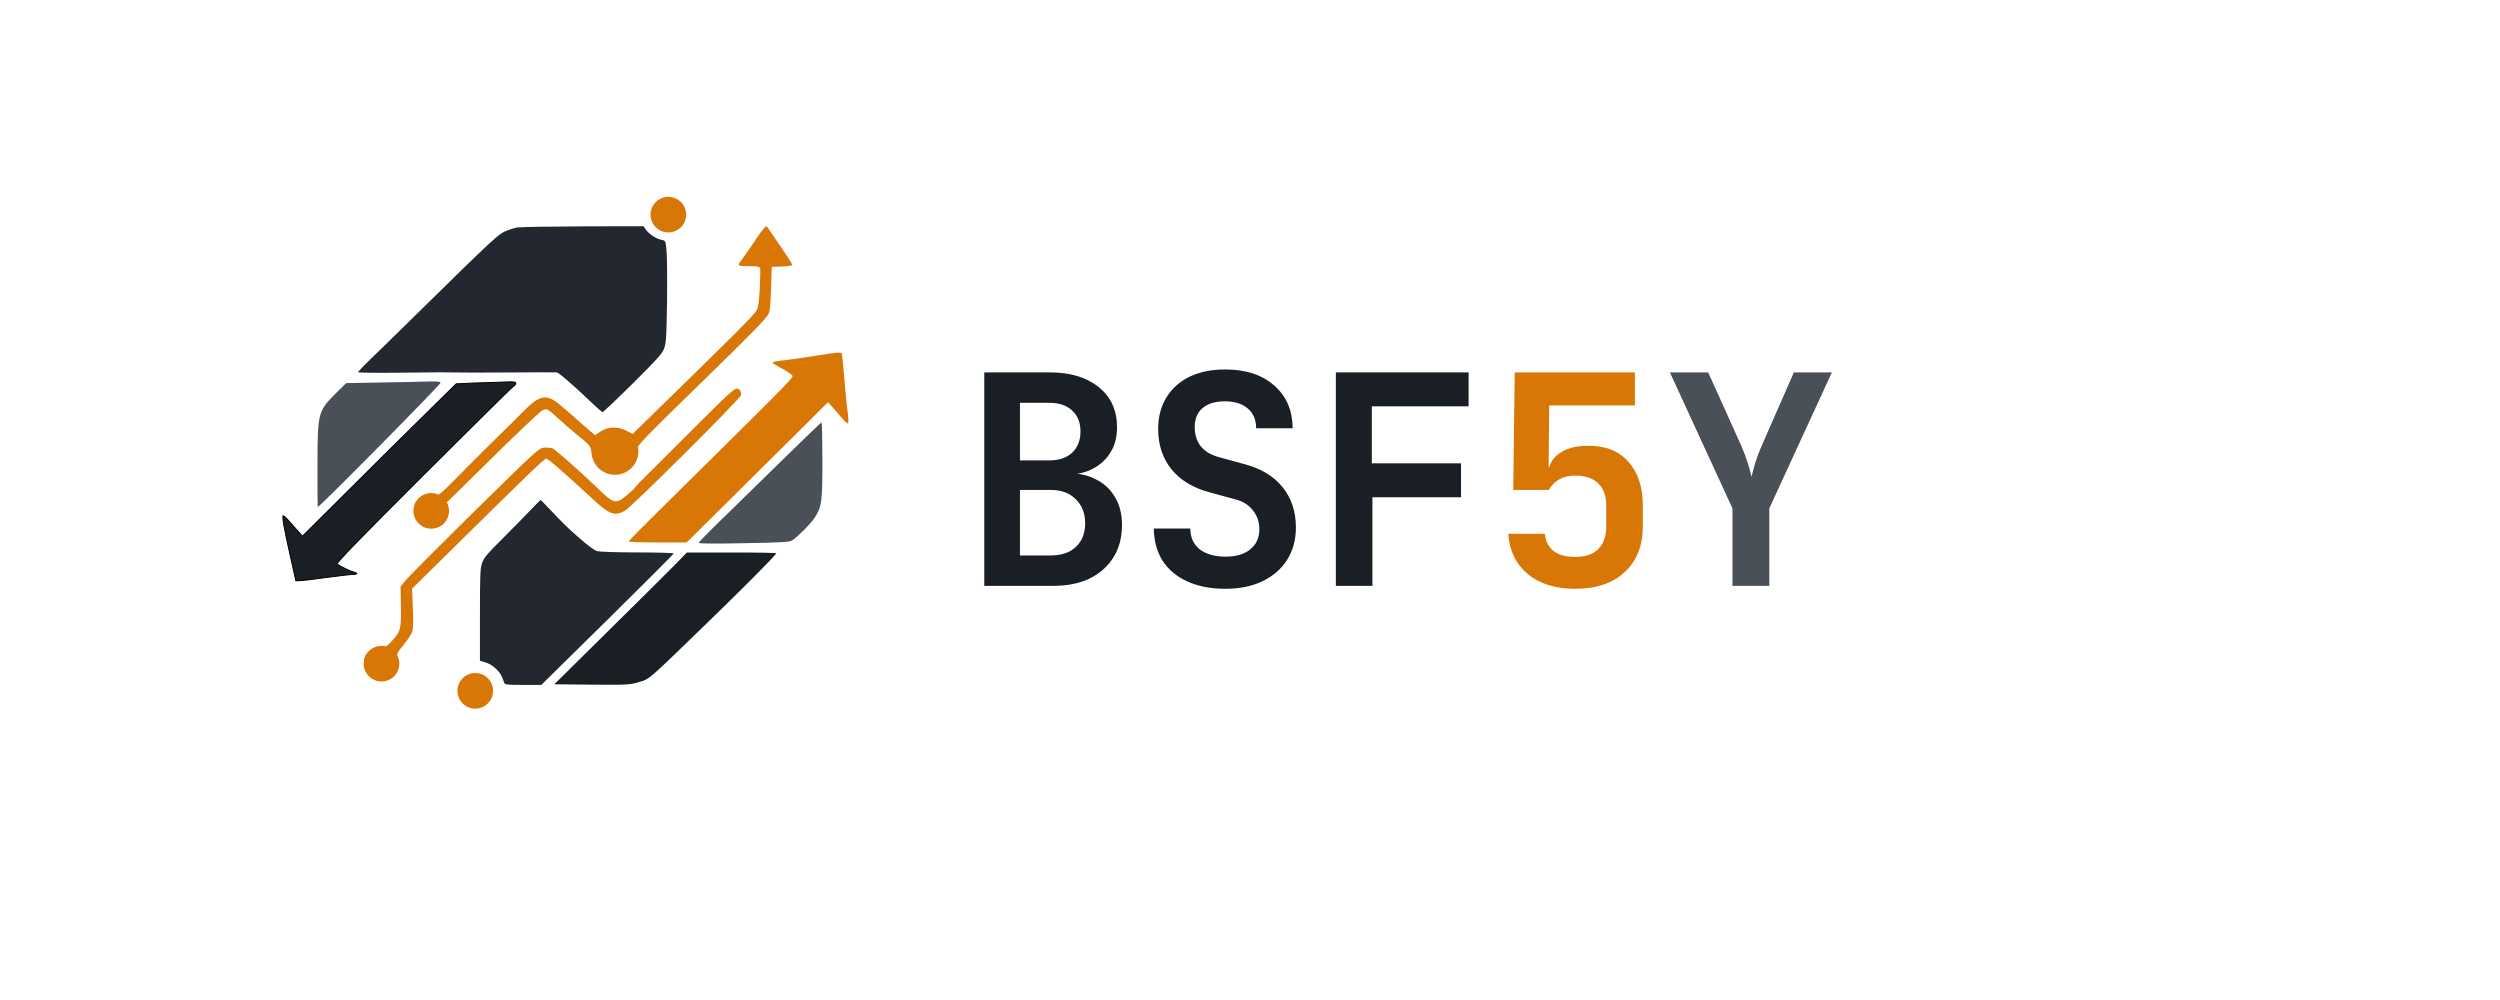
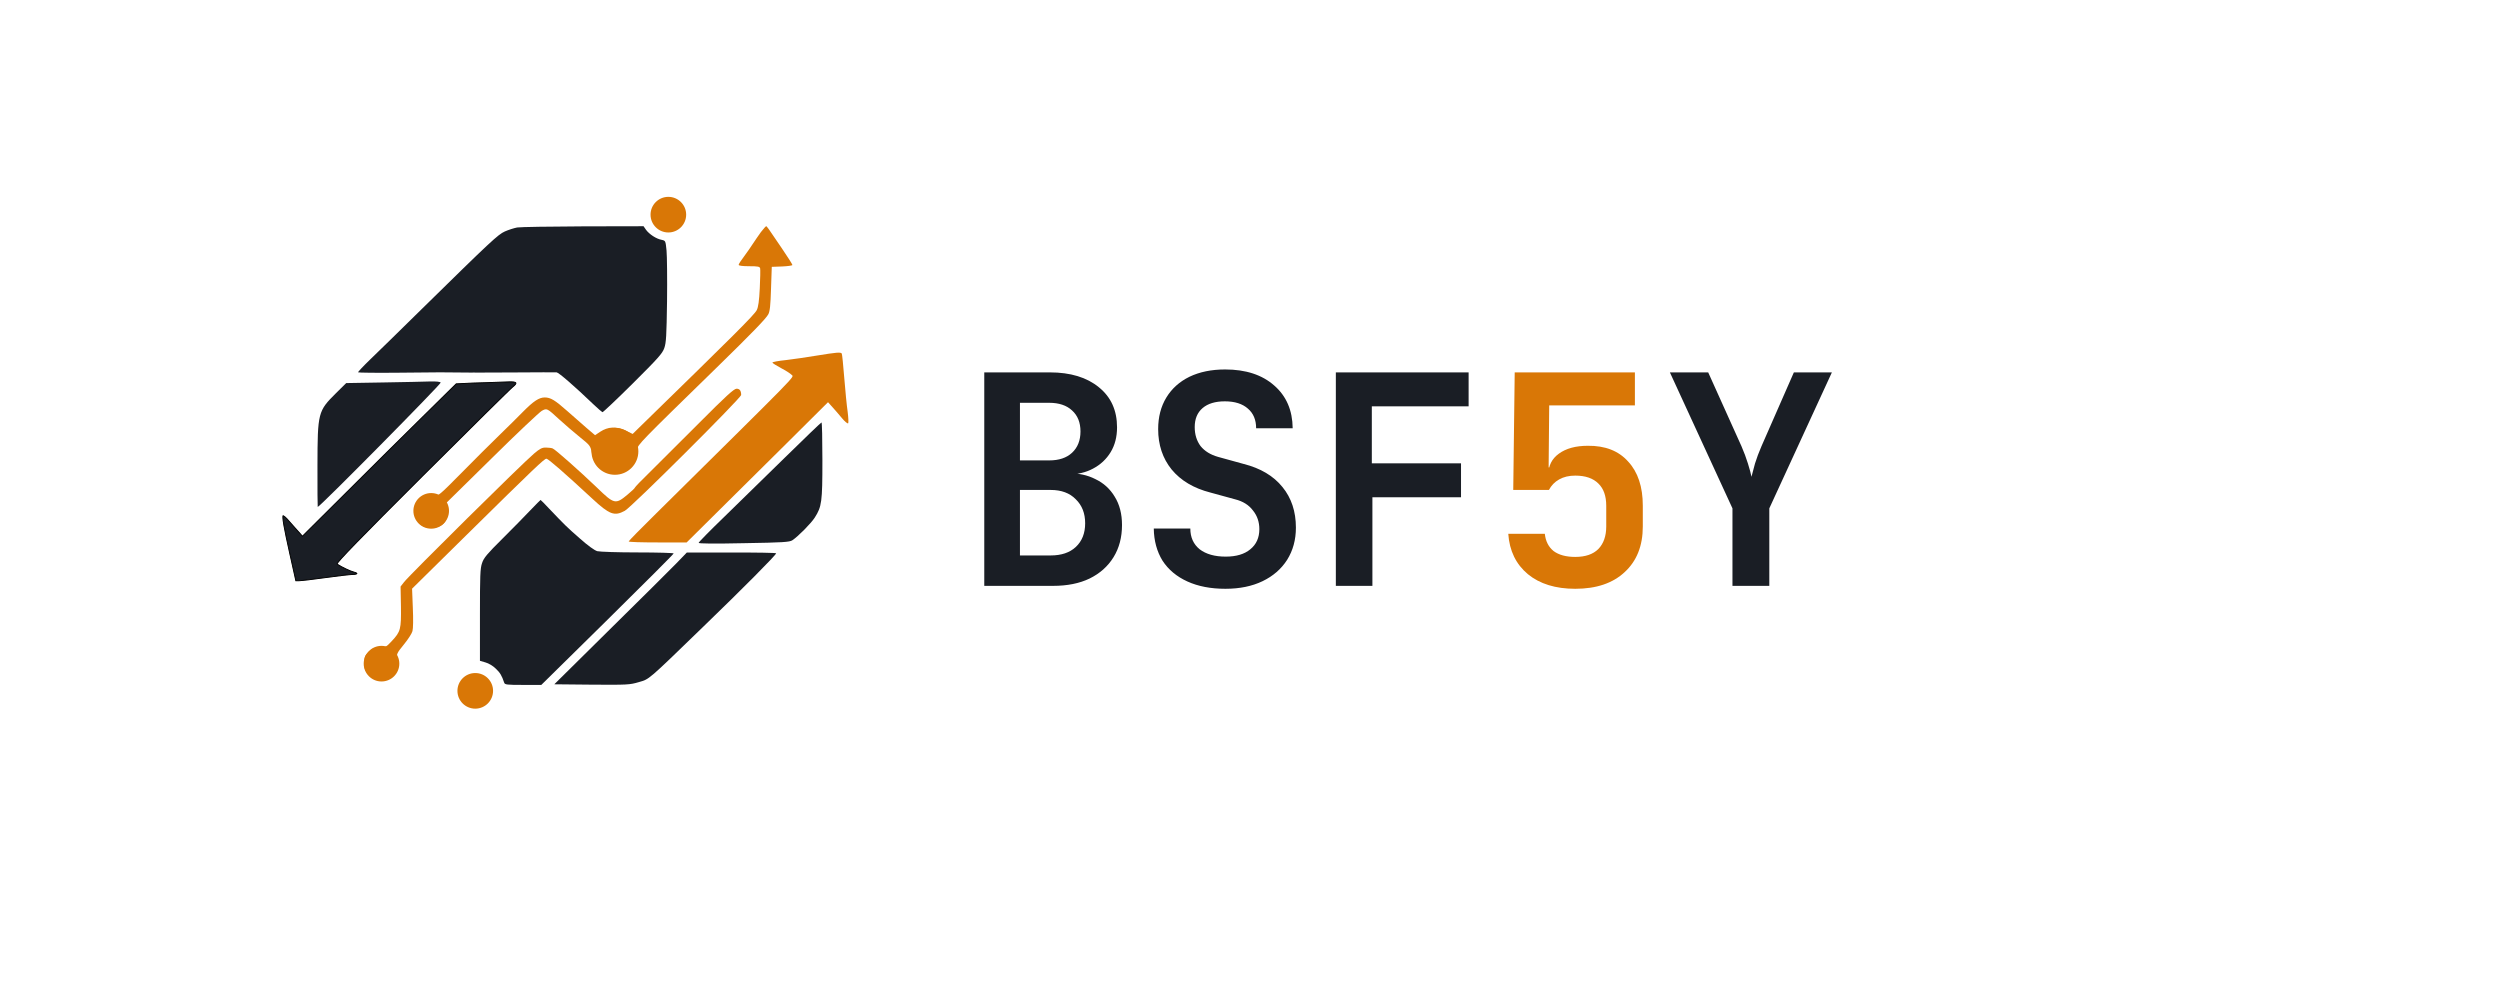
<svg xmlns="http://www.w3.org/2000/svg" width="2667" height="1066" viewBox="0 0 2667 1066" fill="none" version="1.1" id="svg20">
  <defs id="defs1">
    <style id="style1">
    .logo-text { fill: #1a1e25; }
-     .logo-text-muted { fill: #232830; }
-     .logo-text-subtle { fill: #495057; }
    .logo-accent { fill: #d97706; }
    .logo-stroke-text { stroke: #000000; fill: none; }
    .logo-stroke-border { stroke: rgba(0, 0, 0, 0.2); fill: none; }
  </style>
  </defs>
-   <path d="M551.733 242.667C548.267 243.333 542.4 245.2 538.533 246.933C531.2 250.267 524.133 256.8 449.467 330.133C427.067 352.267 402.533 376.133 395.067 383.333C387.6 390.533 381.733 396.8 382 397.2C382.133 397.6 402 397.867 425.867 397.6L469.333 397.2C482 397.2 505.5 397.5 505.5 397.5C500.34 397.342 510.033 397.472 505.5 397.5L548.4 397.333C572 397.2 592.4 397.067 593.733 397.2C596 397.333 613.2 412.267 633.067 431.333C637.733 435.733 642 439.467 642.667 439.733C643.2 440 657.867 426.133 675.067 409.067C702.133 382.133 706.667 377.067 708.667 371.333C710.667 365.6 711.067 358.267 711.6 321.333C711.867 297.467 711.6 273.2 711.067 267.333C710 256.8 710 256.8 705.867 255.867C700 254.8 692.667 249.867 689.2 245.2L686.533 241.333L622.267 241.467C586.933 241.6 555.2 242.133 551.733 242.667Z" class="logo-text-muted" id="path1" />
+   <path d="M551.733 242.667C548.267 243.333 542.4 245.2 538.533 246.933C531.2 250.267 524.133 256.8 449.467 330.133C427.067 352.267 402.533 376.133 395.067 383.333C387.6 390.533 381.733 396.8 382 397.2C382.133 397.6 402 397.867 425.867 397.6L469.333 397.2C482 397.2 505.5 397.5 505.5 397.5C500.34 397.342 510.033 397.472 505.5 397.5L548.4 397.333C572 397.2 592.4 397.067 593.733 397.2C596 397.333 613.2 412.267 633.067 431.333C637.733 435.733 642 439.467 642.667 439.733C643.2 440 657.867 426.133 675.067 409.067C702.133 382.133 706.667 377.067 708.667 371.333C710.667 365.6 711.067 358.267 711.6 321.333C711.867 297.467 711.6 273.2 711.067 267.333C710 256.8 710 256.8 705.867 255.867C700 254.8 692.667 249.867 689.2 245.2L686.533 241.333L622.267 241.467C586.933 241.6 555.2 242.133 551.733 242.667Z" class="logo-text" id="path1" />
  <path d="M811.733 247.6C809.2 251.2 805.333 256.667 803.2 260C801.067 263.333 796.8 269.467 793.733 273.6C790.533 277.733 788 281.733 788 282.533C788 283.467 792.133 284 799.2 284C808.667 284 810.4 284.4 810.933 286.267C811.2 287.6 811.067 297.2 810.533 307.467C809.867 321.2 808.933 327.467 807.333 330.8C804.533 336.133 783.467 357.067 682.4 455.6L674.933 462.933L667.467 459.333C657.867 454.667 648.667 455.067 640.4 460.533L634.8 464.267L625.733 456.533C620.8 452.133 611.467 444 605.067 438.4C592 426.8 587.333 424 581.067 424C575.067 424 569.067 428 558 439.2C552.933 444.4 541.467 455.733 532.667 464.267C523.867 472.8 505.6 490.933 492.267 504.533C468.933 528.133 467.467 529.333 462.667 529.333C456 529.333 452.133 530.8 447.867 535.2C443.333 539.733 442.133 546 444.4 552.667C446.8 559.6 451.733 563.067 459.2 563.067C472.267 563.067 478.267 556.533 476.933 543.733L476.267 536.4L524.933 488.533C551.6 462.133 575.6 439.6 578 438.267C583.467 435.333 583.333 435.2 596.8 447.6C602.667 452.933 612.4 461.333 618.533 466.267C629.467 475.067 629.867 475.6 631.333 483.067C633.867 496 640.8 502.8 652.533 503.733C662.267 504.533 665.733 503.467 672 497.867C677.333 492.933 680 486.933 680 479.2C680 474.667 682.533 472.133 764 392.667C802.933 354.667 817.2 339.867 819.6 335.333C821.333 332.267 822 325.6 822.533 308L823.333 284.667L834.4 284.267C840.4 284 845.333 283.333 845.333 282.667C845.333 282 840.133 273.733 833.733 264.4C818.8 242.267 818.133 241.467 817.333 241.333C816.933 241.333 814.4 244.133 811.733 247.6Z" class="logo-accent" id="path2" />
  <path d="M871.333 379.333C861.067 381.067 846.267 383.2 838.4 384.133C830.4 384.933 824 386.133 824 386.8C824 387.333 828.133 390 833.2 392.667C838.267 395.333 843.467 398.667 844.667 400C847.067 402.667 854.667 394.8 700.4 547.333C684 563.467 670.667 577.067 670.667 577.6C670.667 578.267 684.533 578.667 701.6 578.667H732.533L763.2 548.267C780.133 531.6 814 498 838.533 473.6L883.333 429.067L888 434.267C890.533 437.067 895.2 442.4 898.133 446C901.2 449.733 904.133 452.133 904.8 451.6C905.333 451.067 905.067 445.467 904.267 439.2C903.333 432.933 901.733 416.667 900.667 403.2C899.6 389.6 898.4 377.867 898 377.2C896.933 375.467 892.667 375.867 871.333 379.333Z" class="logo-accent" id="path3" />
-   <path d="M409.067 408L369.333 408.667L358.533 419.333C339.2 438.533 338.8 440 338.667 496.533C338.533 520.533 338.8 540.533 338.933 540.8C340.133 541.867 470.933 409.467 470.133 408.133C469.467 407.2 465.467 406.8 458.933 406.933C453.333 407.2 430.8 407.6 409.067 408Z" class="logo-text-subtle" id="path4" />
+   <path d="M409.067 408L369.333 408.667L358.533 419.333C339.2 438.533 338.8 440 338.667 496.533C338.533 520.533 338.8 540.533 338.933 540.8C340.133 541.867 470.933 409.467 470.133 408.133C469.467 407.2 465.467 406.8 458.933 406.933C453.333 407.2 430.8 407.6 409.067 408Z" class="logo-text" id="path4" />
  <path d="M541.76 407.432C544.282 407.3 546.249 407.318 547.681 407.492C548.397 407.579 548.963 407.703 549.391 407.858C549.823 408.015 550.079 408.189 550.217 408.354C550.341 408.503 550.392 408.666 550.366 408.883C550.339 409.12 550.216 409.436 549.944 409.842C549.397 410.654 548.347 411.681 546.756 412.941C546.448 413.176 545.515 414.044 544.062 415.432C542.575 416.853 540.513 418.85 537.941 421.359C532.796 426.377 525.607 433.444 516.899 442.044C499.481 459.245 475.981 482.579 450.58 507.913C417.914 540.513 394.944 563.649 380.291 578.735C372.966 586.278 367.714 591.812 364.368 595.513C362.697 597.361 361.494 598.761 360.743 599.727C360.371 600.207 360.096 600.599 359.932 600.893C359.853 601.036 359.78 601.191 359.747 601.34C359.722 601.455 359.676 601.8 359.983 602.011V602.012C361.951 603.369 365.481 605.25 368.936 606.886C372.382 608.517 375.828 609.941 377.621 610.354C378.896 610.648 379.753 610.998 380.246 611.33C380.493 611.496 380.617 611.636 380.671 611.733C380.717 611.815 380.707 611.852 380.698 611.876C380.682 611.919 380.623 612.014 380.439 612.135C380.258 612.253 379.989 612.373 379.619 612.48C378.88 612.694 377.805 612.834 376.4 612.834C374.964 612.834 370.966 613.205 365.71 613.804C360.439 614.404 353.867 615.238 347.263 616.172C340.667 617.105 334.204 617.937 329.109 618.537C323.995 619.139 320.298 619.5 319.2 619.5H315.601L310.621 597.092V597.09L309.193 590.744C306.024 576.584 303.997 566.885 302.876 560.48C302.235 556.818 301.893 554.25 301.801 552.548C301.755 551.694 301.774 551.083 301.839 550.67C301.883 550.392 301.941 550.258 301.975 550.198C301.988 550.2 302.005 550.201 302.024 550.205C302.13 550.229 302.284 550.288 302.486 550.395C302.888 550.61 303.408 550.977 304.012 551.483C305.216 552.492 306.694 554.001 308.146 555.782L308.152 555.791L308.158 555.798C310.835 558.824 314.548 563.091 317.047 565.813L318.037 566.877L322.293 571.666L322.644 572.06L323.019 571.688L370.752 524.222L370.753 524.221C396.885 498.088 431.818 463.556 448.351 447.29V447.289L478.217 417.824L486.713 409.49L505.213 408.633L505.214 408.634L518.948 408.233H518.95C526.541 407.967 536.688 407.699 541.76 407.432Z" class="logo-text" id="path5" />
  <path d="M541.76 407.432C544.282 407.3 546.249 407.318 547.681 407.492C548.397 407.579 548.963 407.703 549.391 407.858C549.823 408.015 550.079 408.189 550.217 408.354C550.341 408.503 550.392 408.666 550.366 408.883C550.339 409.12 550.216 409.436 549.944 409.842C549.397 410.654 548.347 411.681 546.756 412.941C546.448 413.176 545.515 414.044 544.062 415.432C542.575 416.853 540.513 418.85 537.941 421.359C532.796 426.377 525.607 433.444 516.899 442.044C499.481 459.245 475.981 482.579 450.58 507.913C417.914 540.513 394.944 563.649 380.291 578.735C372.966 586.278 367.714 591.812 364.368 595.513C362.697 597.361 361.494 598.761 360.743 599.727C360.371 600.207 360.096 600.599 359.932 600.893C359.853 601.036 359.78 601.191 359.747 601.34C359.722 601.455 359.676 601.8 359.983 602.011V602.012C361.951 603.369 365.481 605.25 368.936 606.886C372.382 608.517 375.828 609.941 377.621 610.354C378.896 610.648 379.753 610.998 380.246 611.33C380.493 611.496 380.617 611.636 380.671 611.733C380.717 611.815 380.707 611.852 380.698 611.876C380.682 611.919 380.623 612.014 380.439 612.135C380.258 612.253 379.989 612.373 379.619 612.48C378.88 612.694 377.805 612.834 376.4 612.834C374.964 612.834 370.966 613.205 365.71 613.804C360.439 614.404 353.867 615.238 347.263 616.172C340.667 617.105 334.204 617.937 329.109 618.537C323.995 619.139 320.298 619.5 319.2 619.5H315.601L310.621 597.092V597.09L309.193 590.744C306.024 576.584 303.997 566.885 302.876 560.48C302.235 556.818 301.893 554.25 301.801 552.548C301.755 551.694 301.774 551.083 301.839 550.67C301.883 550.392 301.941 550.258 301.975 550.198C301.988 550.2 302.005 550.201 302.024 550.205C302.13 550.229 302.284 550.288 302.486 550.395C302.888 550.61 303.408 550.977 304.012 551.483C305.216 552.492 306.694 554.001 308.146 555.782L308.152 555.791L308.158 555.798C310.835 558.824 314.548 563.091 317.047 565.813L318.037 566.877L322.293 571.666L322.644 572.06L323.019 571.688L370.752 524.222L370.753 524.221C396.885 498.088 431.818 463.556 448.351 447.29V447.289L478.217 417.824L486.713 409.49L505.213 408.633L505.214 408.634L518.948 408.233H518.95C526.541 407.967 536.688 407.699 541.76 407.432Z" class="logo-stroke-text" id="path6" />
  <path d="M541.76 407.432C544.282 407.3 546.249 407.318 547.681 407.492C548.397 407.579 548.963 407.703 549.391 407.858C549.823 408.015 550.079 408.189 550.217 408.354C550.341 408.503 550.392 408.666 550.366 408.883C550.339 409.12 550.216 409.436 549.944 409.842C549.397 410.654 548.347 411.681 546.756 412.941C546.448 413.176 545.515 414.044 544.062 415.432C542.575 416.853 540.513 418.85 537.941 421.359C532.796 426.377 525.607 433.444 516.899 442.044C499.481 459.245 475.981 482.579 450.58 507.913C417.914 540.513 394.944 563.649 380.291 578.735C372.966 586.278 367.714 591.812 364.368 595.513C362.697 597.361 361.494 598.761 360.743 599.727C360.371 600.207 360.096 600.599 359.932 600.893C359.853 601.036 359.78 601.191 359.747 601.34C359.722 601.455 359.676 601.8 359.983 602.011V602.012C361.951 603.369 365.481 605.25 368.936 606.886C372.382 608.517 375.828 609.941 377.621 610.354C378.896 610.648 379.753 610.998 380.246 611.33C380.493 611.496 380.617 611.636 380.671 611.733C380.717 611.815 380.707 611.852 380.698 611.876C380.682 611.919 380.623 612.014 380.439 612.135C380.258 612.253 379.989 612.373 379.619 612.48C378.88 612.694 377.805 612.834 376.4 612.834C374.964 612.834 370.966 613.205 365.71 613.804C360.439 614.404 353.867 615.238 347.263 616.172C340.667 617.105 334.204 617.937 329.109 618.537C323.995 619.139 320.298 619.5 319.2 619.5H315.601L310.621 597.092V597.09L309.193 590.744C306.024 576.584 303.997 566.885 302.876 560.48C302.235 556.818 301.893 554.25 301.801 552.548C301.755 551.694 301.774 551.083 301.839 550.67C301.883 550.392 301.941 550.258 301.975 550.198C301.988 550.2 302.005 550.201 302.024 550.205C302.13 550.229 302.284 550.288 302.486 550.395C302.888 550.61 303.408 550.977 304.012 551.483C305.216 552.492 306.694 554.001 308.146 555.782L308.152 555.791L308.158 555.798C310.835 558.824 314.548 563.091 317.047 565.813L318.037 566.877L322.293 571.666L322.644 572.06L323.019 571.688L370.752 524.222L370.753 524.221C396.885 498.088 431.818 463.556 448.351 447.29V447.289L478.217 417.824L486.713 409.49L505.213 408.633L505.214 408.634L518.948 408.233H518.95C526.541 407.967 536.688 407.699 541.76 407.432Z" class="logo-stroke-border" id="path7" />
  <path d="M746.133 450.933C726.133 470.933 702.533 494.533 693.6 503.333C684.667 512 677.333 519.6 677.333 520.133C677.333 520.667 673.733 524.133 669.2 527.867C656.667 538.267 655.2 538 636.933 520.267C618 502.133 592.533 479.6 589.6 478.4C588.4 477.867 585.067 477.467 582.4 477.467C578.4 477.333 576 478.533 569.733 483.867C557.467 494.133 436.8 613.467 431.067 620.933L427.333 625.733L427.733 646.933C428 671.333 427.467 673.733 417.867 684C412 690.267 411.2 690.667 405.067 690.667C399.6 690.667 397.867 691.333 393.6 695.2C389.067 699.467 388.667 700.4 388.667 707.2C388.667 713.733 389.2 715.067 392.933 718.933C396.533 722.533 398.4 723.2 404.933 723.733C411.867 724.267 413.333 723.867 416.933 720.8C422.4 716.267 424.533 710.667 423.6 703.2C423.067 697.467 423.333 696.8 430.8 687.6C435.2 682.267 439.333 675.867 440 673.333C440.8 670.533 440.933 660.533 440.4 648.267L439.6 628L496.8 571.6C570.8 498.667 580.667 489.333 582.933 489.333C584.8 489.333 602.533 504.8 631.733 531.867C650.267 549.067 655.467 550.933 666.533 544.933C673.6 541.2 790.667 424.533 790.667 421.333C790.667 416.8 789.067 414.667 785.733 414.667C783.067 414.667 774.267 422.667 746.133 450.933Z" class="logo-accent" id="path8" />
-   <path d="M837.333 488.133C816.4 508.667 787.2 537.2 772.4 551.6C757.467 566 745.333 578.4 745.333 579.067C745.333 580 762 580.133 793.6 579.467C835.333 578.8 842.267 578.267 845.2 576.4C851.333 572.4 865.2 558.4 869.2 552.133C876.667 540.4 877.333 535.467 877.333 491.067C877.333 468.8 876.933 450.667 876.4 450.667C875.733 450.8 858.267 467.6 837.333 488.133Z" class="logo-text-subtle" id="path9" />
-   <path d="M565.867 544.267C560.133 550.4 546.667 564 536 574.667C519.733 590.8 516 595.2 514.267 600.667C512.267 606.267 512 613.867 512 656V704.933L517.867 706.667C521.333 707.6 526 710.4 528.933 713.333C533.6 717.733 535.333 720.8 537.867 728.267C538.533 730.4 540.667 730.667 558 730.667H577.467L648.133 661.067C686.933 622.8 718.667 591.067 718.667 590.4C718.667 589.867 701.467 589.333 680.4 589.333C659.2 589.333 639.867 588.667 637.2 588C634.267 587.2 627.067 582 618.533 574.4C604.533 562.133 602.667 560.267 586.133 542.933C581.2 537.6 576.933 533.333 576.667 533.333C576.533 533.333 571.6 538.267 565.867 544.267Z" class="logo-text-muted" id="path10" />
+   <path d="M837.333 488.133C816.4 508.667 787.2 537.2 772.4 551.6C757.467 566 745.333 578.4 745.333 579.067C745.333 580 762 580.133 793.6 579.467C835.333 578.8 842.267 578.267 845.2 576.4C851.333 572.4 865.2 558.4 869.2 552.133C876.667 540.4 877.333 535.467 877.333 491.067C877.333 468.8 876.933 450.667 876.4 450.667C875.733 450.8 858.267 467.6 837.333 488.133Z" class="logo-text" id="path9" />
+   <path d="M565.867 544.267C560.133 550.4 546.667 564 536 574.667C519.733 590.8 516 595.2 514.267 600.667C512.267 606.267 512 613.867 512 656V704.933L517.867 706.667C521.333 707.6 526 710.4 528.933 713.333C533.6 717.733 535.333 720.8 537.867 728.267C538.533 730.4 540.667 730.667 558 730.667H577.467L648.133 661.067C686.933 622.8 718.667 591.067 718.667 590.4C718.667 589.867 701.467 589.333 680.4 589.333C659.2 589.333 639.867 588.667 637.2 588C634.267 587.2 627.067 582 618.533 574.4C604.533 562.133 602.667 560.267 586.133 542.933C581.2 537.6 576.933 533.333 576.667 533.333C576.533 533.333 571.6 538.267 565.867 544.267Z" class="logo-text" id="path10" />
  <path d="M721.333 601.2C715.067 607.6 683.333 639.2 650.667 671.333L591.333 730L631.333 730.4C669.333 730.667 671.733 730.533 681.333 727.733C693.067 724.267 690 726.933 750 668.8C792.667 627.6 827.867 592.133 828 590.267C828 589.733 806.533 589.333 780.4 589.467H732.667L721.333 601.2Z" class="logo-text" id="path11" />
  <circle cx="713" cy="229" r="19" class="logo-accent" id="path12" />
  <path d="M1050.02 625V397.258H1119.9C1141.95 397.258 1159.42 402.562 1172.32 413.169C1185.21 423.568 1191.66 437.815 1191.66 455.91C1191.66 466.101 1189.37 474.94 1184.8 482.428C1180.22 489.915 1173.98 495.738 1166.08 499.898C1158.38 504.058 1149.44 506.138 1139.25 506.138V504.89C1150.27 504.682 1160.05 506.762 1168.57 511.129C1177.31 515.289 1184.17 521.528 1189.16 529.848C1194.36 538.167 1196.96 548.254 1196.96 560.109C1196.96 573.212 1193.95 584.651 1187.91 594.426C1181.88 604.202 1173.36 611.793 1162.33 617.201C1151.52 622.4 1138.52 625 1123.34 625H1050.02ZM1088.08 592.555H1120.84C1132.28 592.555 1141.22 589.539 1147.67 583.507C1154.33 577.268 1157.65 568.845 1157.65 558.237C1157.65 547.63 1154.33 539.103 1147.67 532.655C1141.22 526 1132.28 522.672 1120.84 522.672H1088.08V592.555ZM1088.08 491.163H1119.28C1129.68 491.163 1137.79 488.459 1143.61 483.052C1149.65 477.436 1152.66 469.845 1152.66 460.277C1152.66 450.71 1149.65 443.223 1143.61 437.815C1137.79 432.408 1129.68 429.704 1119.28 429.704H1088.08V491.163ZM1307.28 628.12C1291.68 628.12 1278.16 625.52 1266.72 620.32C1255.28 615.121 1246.44 607.737 1240.2 598.17C1234.17 588.395 1231.05 576.956 1230.85 563.853H1269.84C1269.84 573.212 1273.17 580.596 1279.83 586.003C1286.69 591.203 1295.94 593.803 1307.59 593.803C1318.82 593.803 1327.56 591.203 1333.8 586.003C1340.24 580.804 1343.47 573.628 1343.47 564.477C1343.47 556.782 1341.18 550.126 1336.6 544.511C1332.24 538.687 1325.89 534.735 1317.57 532.655L1291.37 525.48C1273.48 520.904 1259.65 512.689 1249.88 500.834C1240.31 488.979 1235.53 474.628 1235.53 457.782C1235.53 444.887 1238.44 433.656 1244.26 424.088C1250.08 414.521 1258.3 407.138 1268.91 401.938C1279.72 396.739 1292.41 394.139 1306.97 394.139C1329.01 394.139 1346.48 399.858 1359.38 411.297C1372.27 422.528 1378.83 437.711 1379.03 456.846H1340.04C1340.04 447.902 1337.12 440.935 1331.3 435.943C1325.48 430.744 1317.26 428.144 1306.66 428.144C1296.46 428.144 1288.56 430.536 1282.95 435.319C1277.33 440.103 1274.52 446.862 1274.52 455.598C1274.52 463.501 1276.6 470.261 1280.76 475.876C1285.13 481.284 1291.37 485.131 1299.48 487.419L1326.62 494.907C1344.72 499.482 1358.55 507.698 1368.11 519.553C1377.68 531.2 1382.47 545.654 1382.47 562.917C1382.47 575.812 1379.35 587.251 1373.11 597.234C1366.87 607.009 1358.13 614.601 1346.9 620.008C1335.67 625.416 1322.46 628.12 1307.28 628.12ZM1425.08 625V397.258H1566.72V433.448H1463.46V494.283H1558.61V530.472H1464.08V625H1425.08Z" class="logo-text" id="path14" />
  <path d="M1680.47 628.12C1659.46 628.12 1642.62 622.92 1629.93 612.521C1617.24 601.914 1610.27 587.563 1609.03 569.469H1648.02C1648.86 577.372 1651.98 583.507 1657.38 587.875C1663 592.035 1670.69 594.115 1680.47 594.115C1691.28 594.115 1699.5 591.307 1705.12 585.691C1710.73 579.868 1713.54 571.86 1713.54 561.669V539.519C1713.54 529.12 1710.73 521.216 1705.12 515.809C1699.5 510.193 1691.28 507.386 1680.47 507.386C1673.81 507.386 1668.09 508.737 1663.31 511.441C1658.53 514.145 1654.89 517.889 1652.39 522.672H1614.33L1615.89 397.258H1744.11V432.512H1652.7L1652.08 498.65H1661.13L1651.77 506.45C1651.77 496.882 1655.51 489.395 1663 483.987C1670.69 478.372 1680.99 475.564 1693.88 475.564C1712.39 475.356 1726.75 480.972 1736.94 492.411C1747.34 503.642 1752.54 519.345 1752.54 539.519V561.669C1752.54 582.259 1746.09 598.482 1733.19 610.337C1720.51 622.192 1702.93 628.12 1680.47 628.12Z" class="logo-accent" id="path15" />
-   <path d="M1848.19 625V542.327L1781.43 397.258H1822.3L1857.86 476.188C1860.56 482.428 1862.85 488.563 1864.72 494.595C1866.6 500.626 1867.84 505.306 1868.47 508.633C1869.3 505.306 1870.55 500.626 1872.21 494.595C1874.08 488.563 1876.37 482.428 1879.08 476.188L1913.7 397.258H1954.26L1887.5 542.327V625H1848.19Z" class="logo-text-subtle" id="path16" />
+   <path d="M1848.19 625V542.327L1781.43 397.258H1822.3L1857.86 476.188C1860.56 482.428 1862.85 488.563 1864.72 494.595C1866.6 500.626 1867.84 505.306 1868.47 508.633C1869.3 505.306 1870.55 500.626 1872.21 494.595C1874.08 488.563 1876.37 482.428 1879.08 476.188L1913.7 397.258H1954.26L1887.5 542.327V625H1848.19Z" class="logo-text" id="path16" />
  <circle cx="507" cy="737" r="19" class="logo-accent" id="circle16" />
  <circle cx="407" cy="708" r="19" class="logo-accent" id="circle17" />
  <circle cx="460" cy="545" r="19" class="logo-accent" id="circle19" />
  <circle cx="656" cy="481.5" r="25" class="logo-accent" id="ellipse19" />
</svg>
